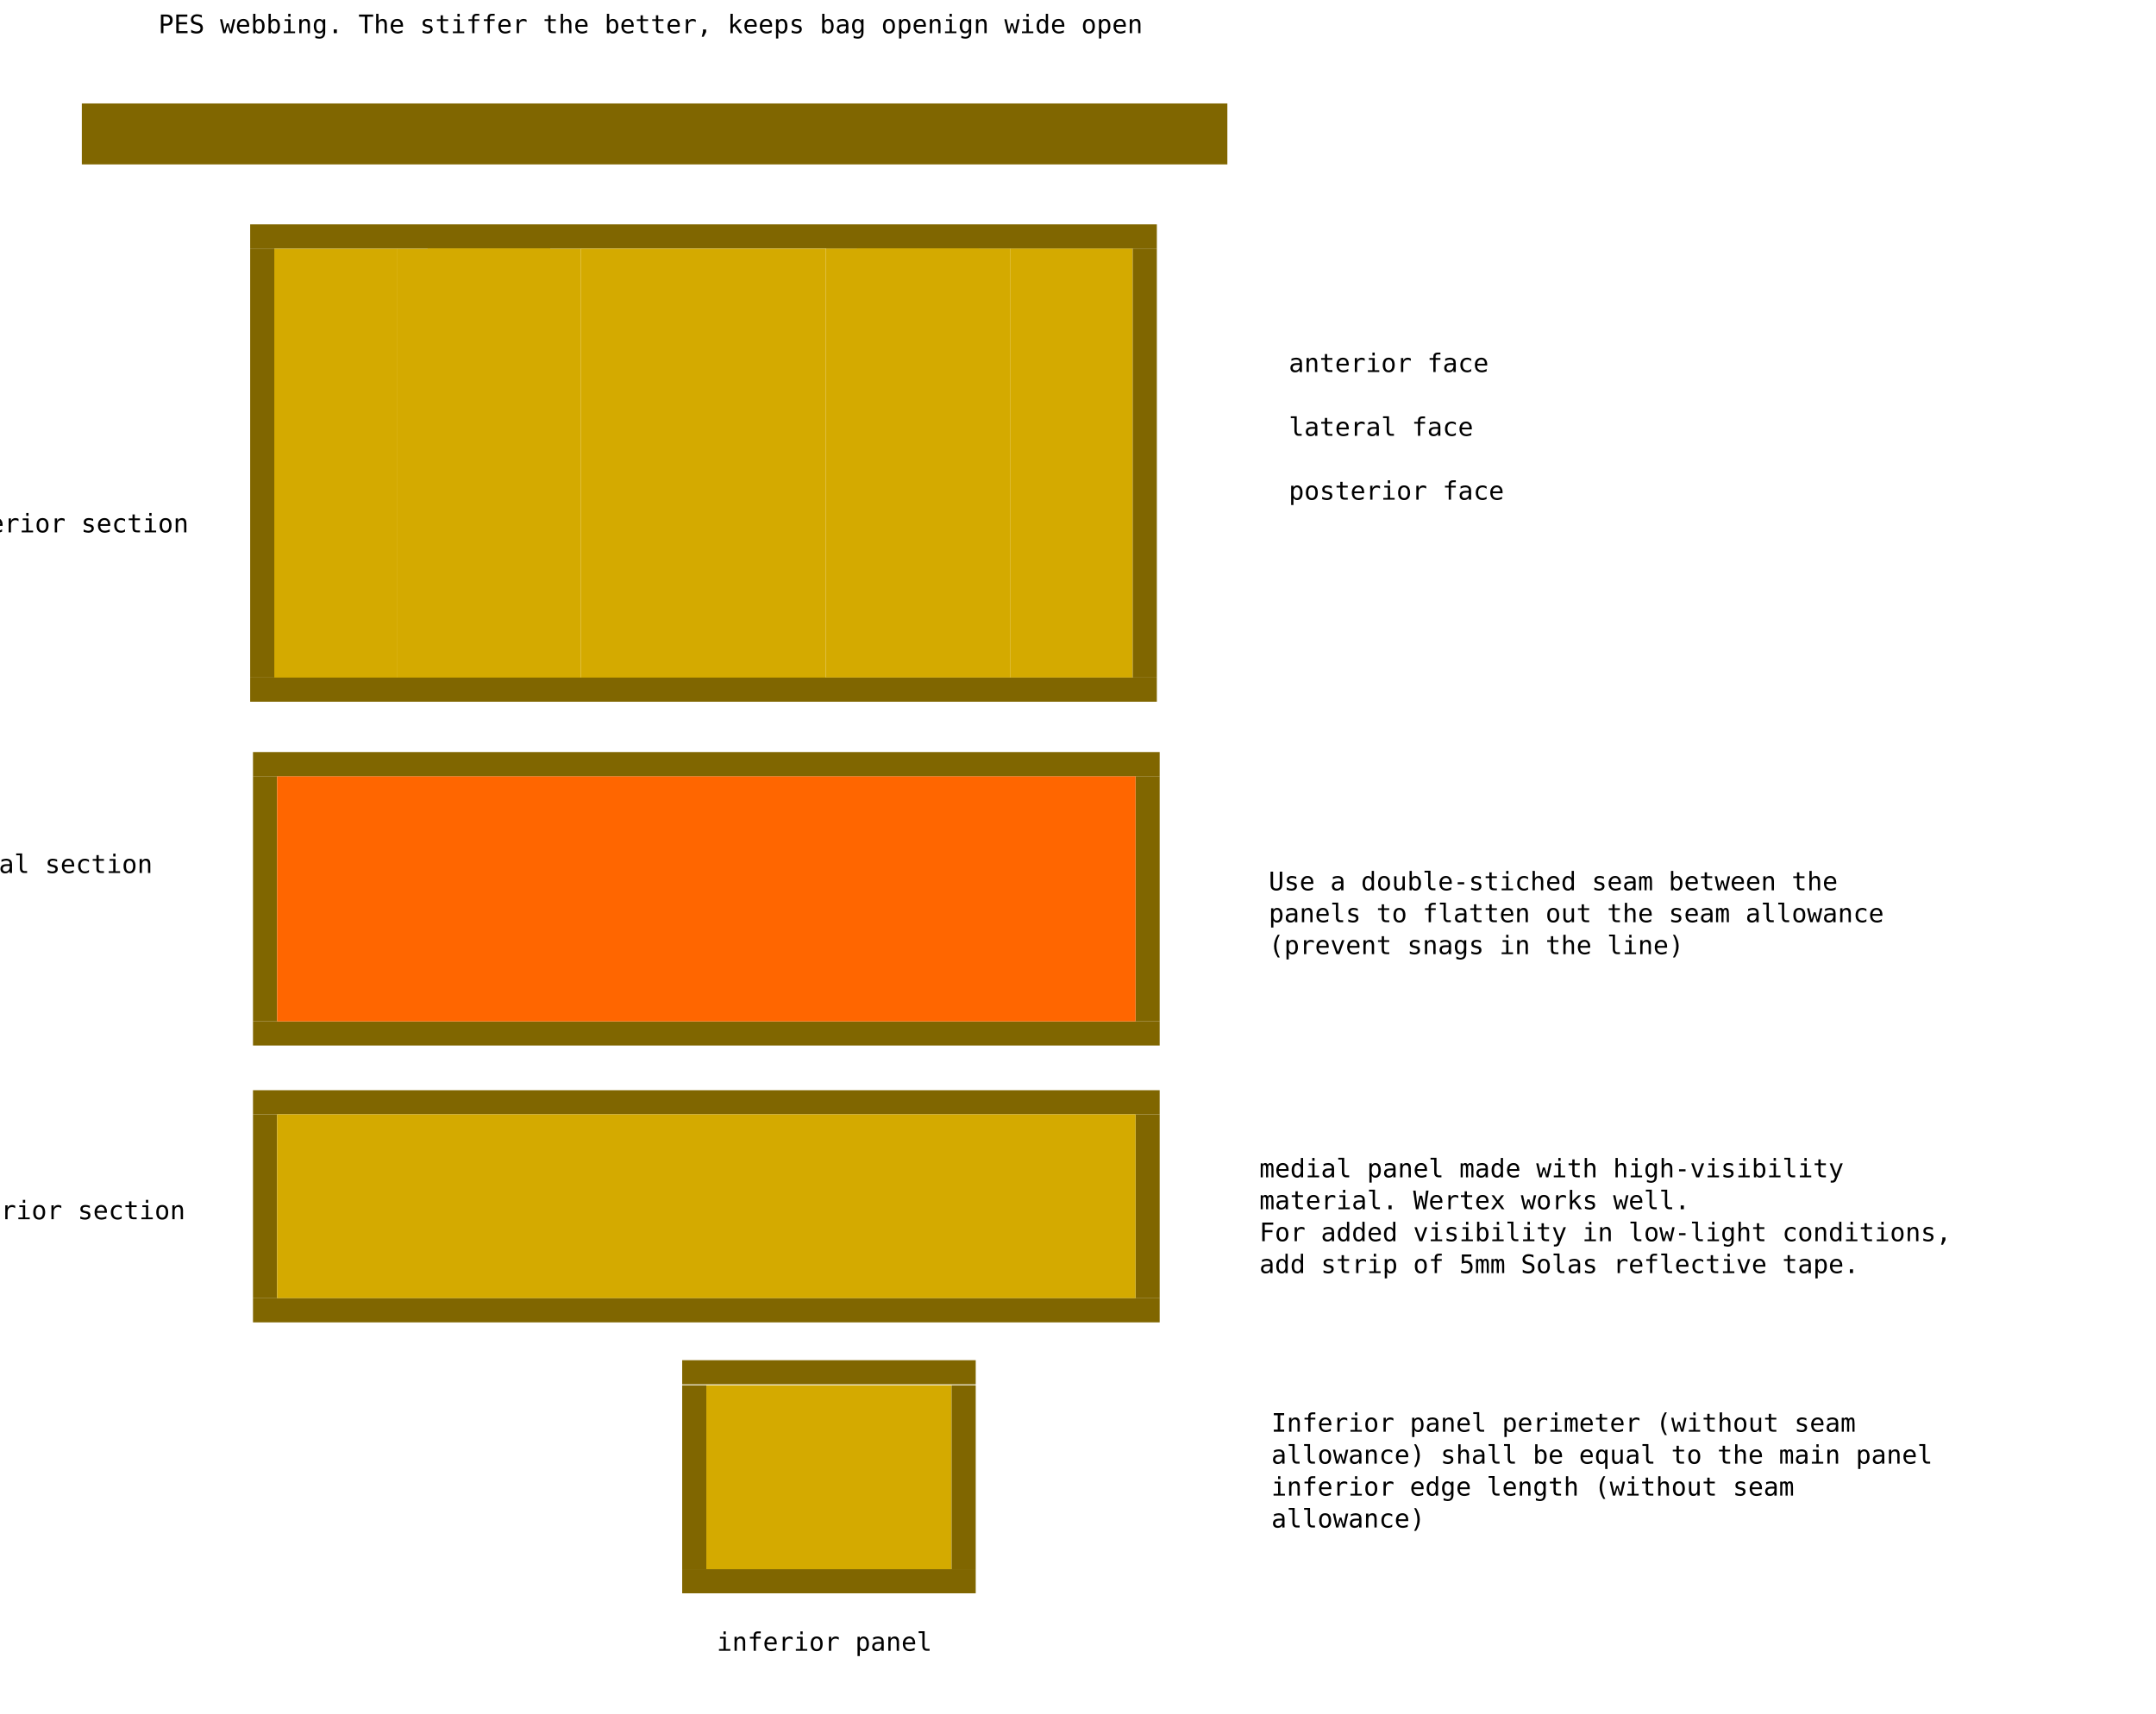
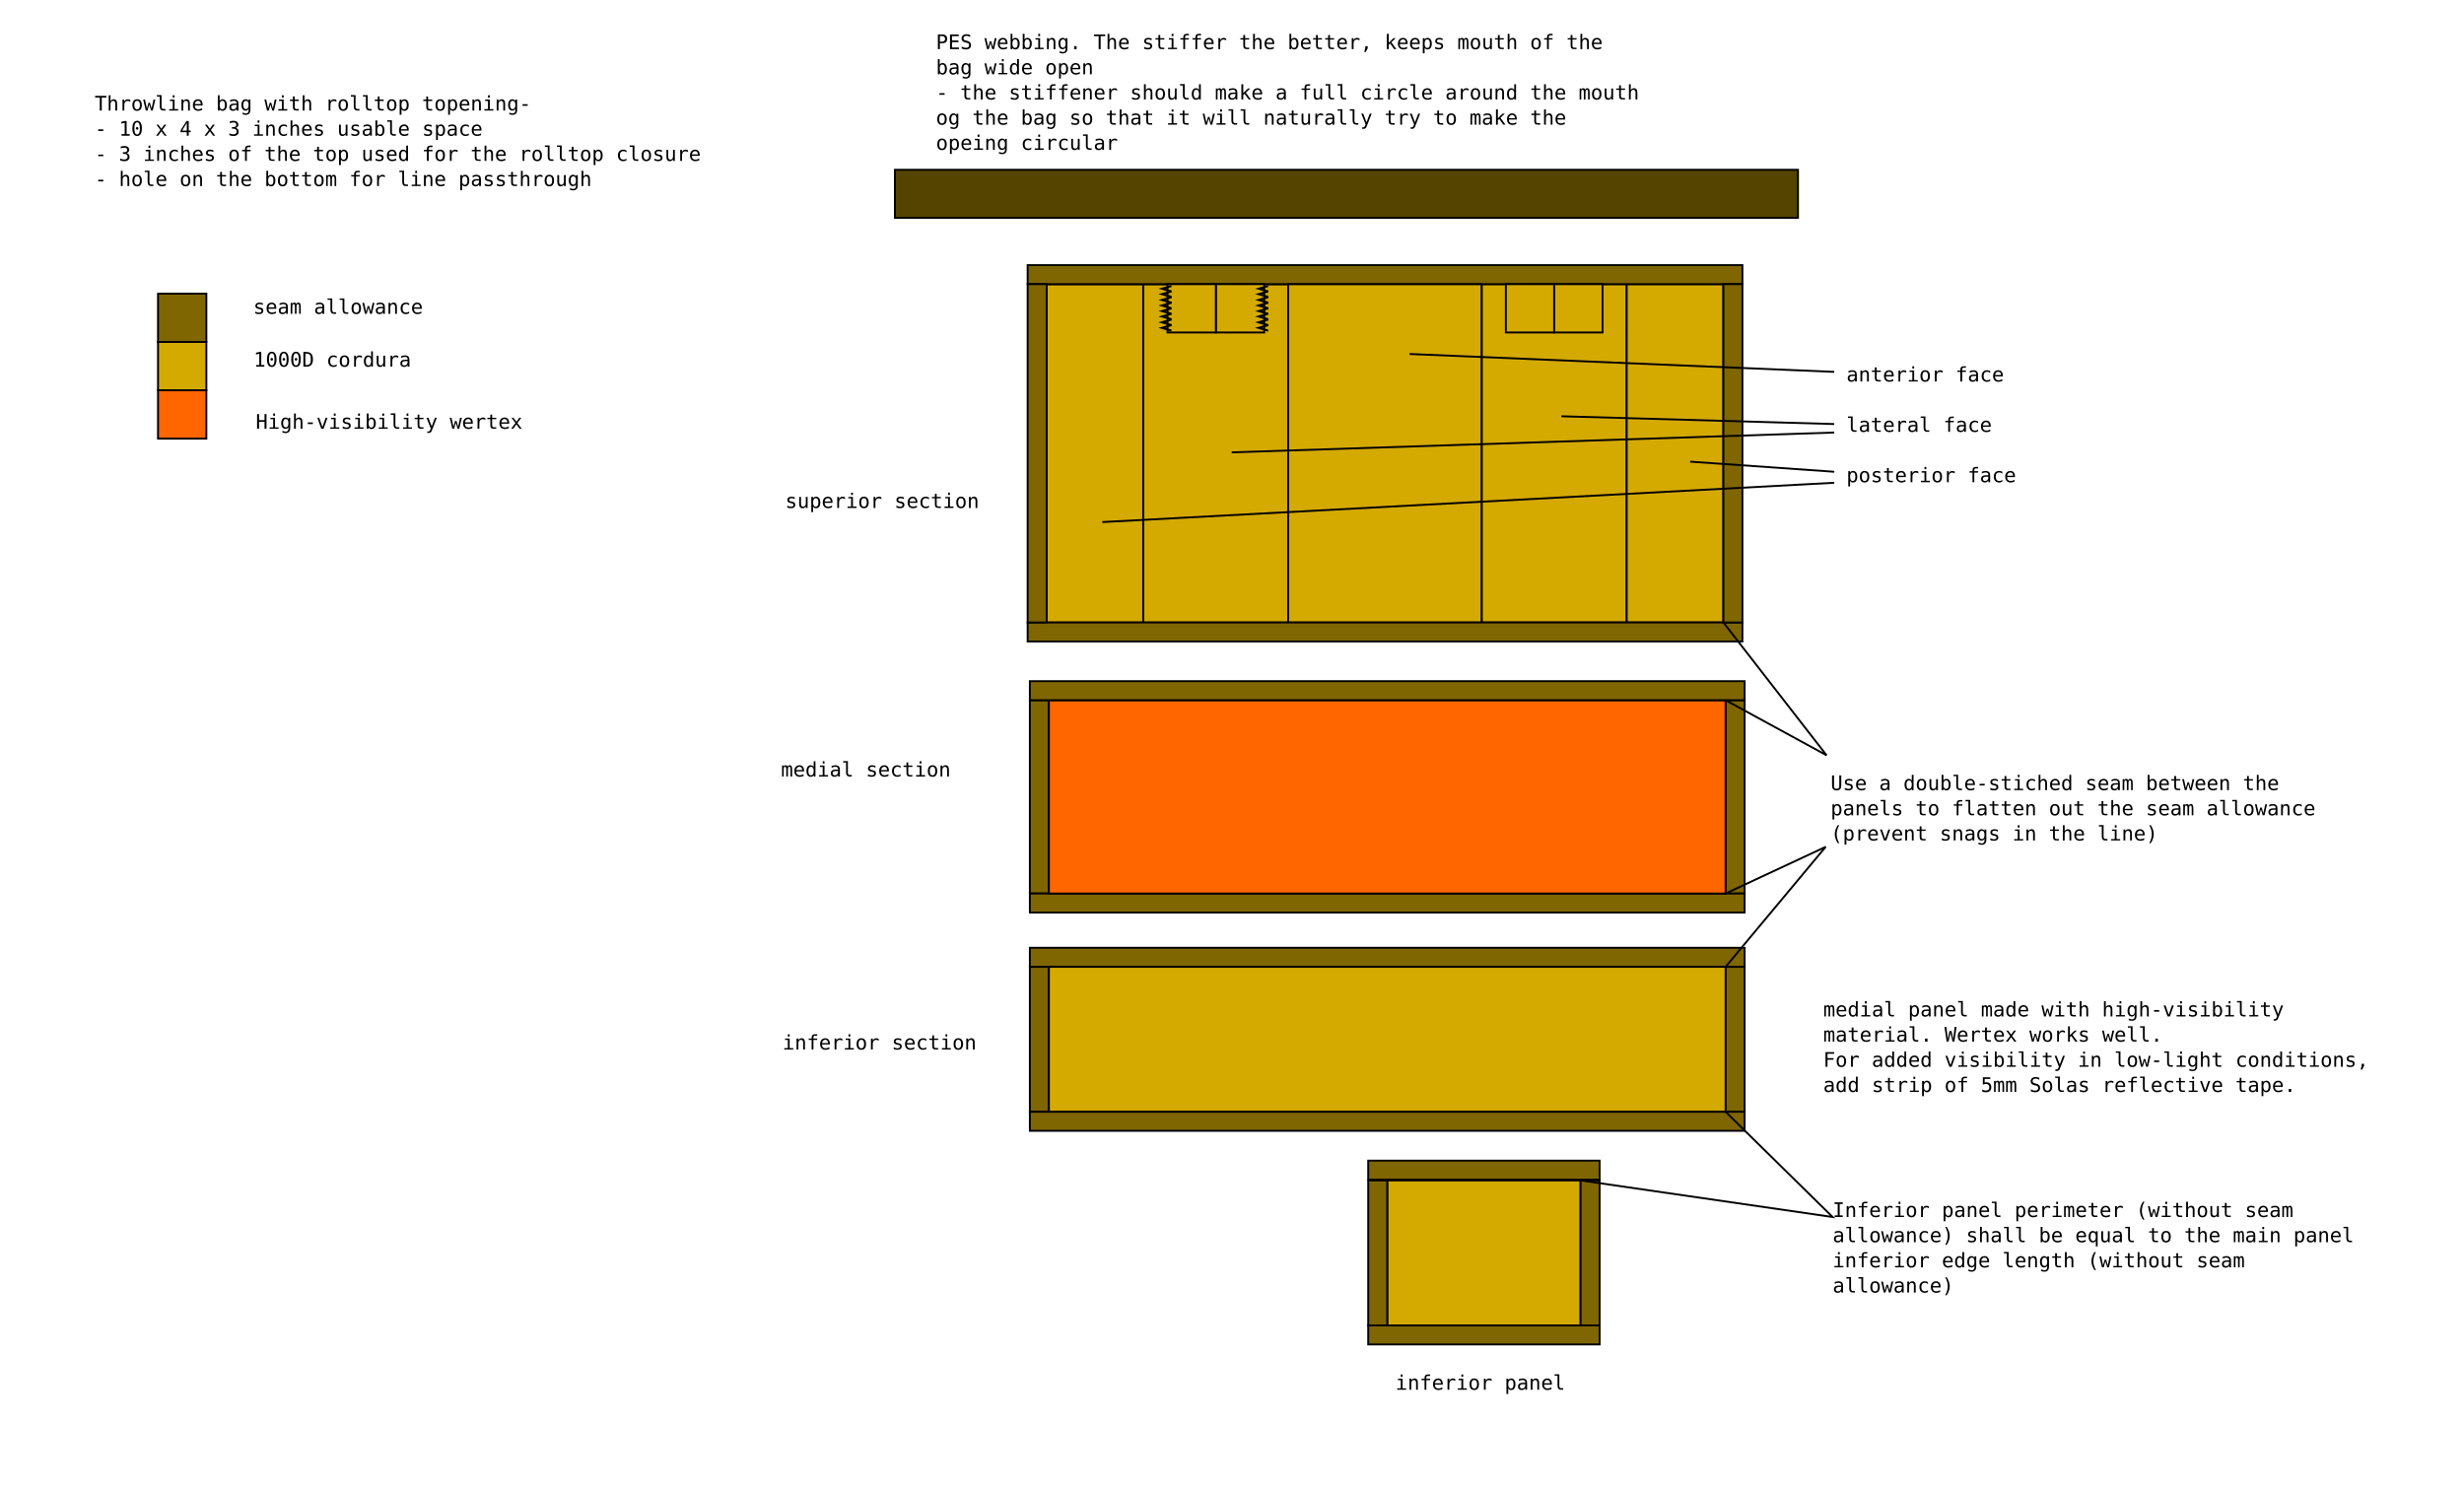
- <svg xmlns="http://www.w3.org/2000/svg" width="893.134mm" height="710.21mm" viewBox="0 0 893.134 710.21" version="1.1" id="svg39401">
+ <svg xmlns="http://www.w3.org/2000/svg" width="1294.799mm" height="782.597mm" viewBox="0 0 1294.799 782.597" version="1.1" id="svg39401">
  <defs id="defs39398">
+     <rect x="2895.404" y="72.222" width="1109.778" height="133.906" id="rect9551" />
    <rect x="31.586" y="1074.987" width="37.652" height="110.576" id="rect14926" />
  </defs>
-   <g id="layer1" transform="translate(1133.695,309.024)">
-     <rect style="opacity:1;vector-effect:non-scaling-stroke;fill:#806600;stroke:#000000;stroke-width:0;stroke-miterlimit:4;stroke-dasharray:none;-inkscape-stroke:hairline" id="rect14916" width="10" height="76.2" x="-663.296" y="152.721" />
-     <rect style="opacity:1;vector-effect:non-scaling-stroke;fill:#806600;stroke:#000000;stroke-width:0;stroke-miterlimit:4;stroke-dasharray:none;-inkscape-stroke:hairline" id="rect14918" width="10" height="76.2" x="-1028.896" y="152.721" />
-     <rect style="opacity:1;vector-effect:non-scaling-stroke;fill:#806600;stroke:#000000;stroke-width:0;stroke-miterlimit:4;stroke-dasharray:none;-inkscape-stroke:hairline" id="rect14922" width="121.6" height="10" x="-851.096" y="341.186" />
-     <path id="path15244" style="opacity:1;vector-effect:non-scaling-stroke;fill:#d4aa00;stroke:#000000;stroke-width:0;stroke-miterlimit:4;stroke-dasharray:none;-inkscape-stroke:hairline" d="m -841.096,264.986 v 76.2 h 10.561 80.478 10.561 v -76.2 h -10.561 -80.478 z" />
-     <rect style="opacity:1;vector-effect:non-scaling-stroke;fill:#806600;stroke:#000000;stroke-width:0;stroke-miterlimit:4;stroke-dasharray:none;-inkscape-stroke:hairline" id="rect15250" width="10" height="76.2" x="-851.096" y="264.986" />
-     <rect style="opacity:1;vector-effect:non-scaling-stroke;fill:#806600;stroke:#000000;stroke-width:0;stroke-miterlimit:4;stroke-dasharray:none;-inkscape-stroke:hairline" id="rect15372" width="10" height="76.2" x="729.496" y="264.986" transform="scale(-1,1)" />
-     <rect style="opacity:1;vector-effect:non-scaling-stroke;fill:#806600;stroke:#000000;stroke-width:0;stroke-miterlimit:4;stroke-dasharray:none;-inkscape-stroke:hairline" id="rect40291" width="121.6" height="10" x="-851.096" y="254.59" />
-     <rect style="opacity:1;vector-effect:non-scaling-stroke;fill:#806600;stroke:#000000;stroke-width:0;stroke-miterlimit:4;stroke-dasharray:none;-inkscape-stroke:hairline" id="rect14920" width="375.6" height="10" x="-1028.896" y="142.721" />
-     <rect style="opacity:1;vector-effect:non-scaling-stroke;fill:#d4aa00;stroke:#000000;stroke-width:0;stroke-miterlimit:4;stroke-dasharray:none;-inkscape-stroke:hairline" id="rect40293" width="355.6" height="76.2" x="-1018.896" y="152.721" />
-     <rect style="opacity:1;vector-effect:non-scaling-stroke;fill:#806600;stroke:#000000;stroke-width:0;stroke-miterlimit:4;stroke-dasharray:none;-inkscape-stroke:hairline" id="rect40561" width="375.6" height="10" x="-1028.896" y="228.921" />
-     <rect style="opacity:1;vector-effect:non-scaling-stroke;fill:#806600;stroke:#000000;stroke-width:0;stroke-miterlimit:4;stroke-dasharray:none;-inkscape-stroke:hairline" id="rect40585" width="10" height="101.6" x="-663.296" y="12.601" />
-     <rect style="opacity:1;vector-effect:non-scaling-stroke;fill:#806600;stroke:#000000;stroke-width:0;stroke-miterlimit:4;stroke-dasharray:none;-inkscape-stroke:hairline" id="rect40587" width="10" height="101.6" x="-1028.896" y="12.601" />
-     <rect style="opacity:1;vector-effect:non-scaling-stroke;fill:#806600;stroke:#000000;stroke-width:0;stroke-miterlimit:4;stroke-dasharray:none;-inkscape-stroke:hairline" id="rect40589" width="375.6" height="10" x="-1028.896" y="114.201" />
-     <rect style="opacity:1;vector-effect:non-scaling-stroke;fill:#ff6600;stroke:#000000;stroke-width:0;stroke-miterlimit:4;stroke-dasharray:none;-inkscape-stroke:hairline" id="rect40597" width="355.6" height="101.6" x="-1018.896" y="12.601" />
-     <rect style="opacity:1;vector-effect:non-scaling-stroke;fill:#806600;stroke:#000000;stroke-width:0;stroke-miterlimit:4;stroke-dasharray:none;-inkscape-stroke:hairline" id="rect40599" width="375.6" height="10" x="-1028.896" y="2.601" />
-     <rect style="opacity:1;vector-effect:non-scaling-stroke;fill:#d4aa00;stroke:#000000;stroke-width:0;stroke-miterlimit:4;stroke-dasharray:none;-inkscape-stroke:hairline" id="rect88628" width="76.2" height="177.8" x="-969.336" y="-206.004" />
-     <rect style="opacity:1;vector-effect:non-scaling-stroke;fill:#d4aa00;stroke:#000000;stroke-width:0;stroke-miterlimit:4;stroke-dasharray:none;-inkscape-stroke:hairline" id="rect45517" width="50.8" height="177.8" x="-1020.136" y="-206.004" />
-     <rect style="opacity:1;vector-effect:non-scaling-stroke;fill:#d4aa00;stroke:#000000;stroke-width:0;stroke-miterlimit:4;stroke-dasharray:none;-inkscape-stroke:hairline" id="rect88632" width="76.2" height="177.8" x="-791.462" y="-206.059" />
-     <rect style="opacity:1;vector-effect:non-scaling-stroke;fill:#d4aa00;stroke:#000000;stroke-width:0;stroke-miterlimit:4;stroke-dasharray:none;-inkscape-stroke:hairline" id="rect88634" width="50.8" height="177.8" x="-715.262" y="-206.059" />
-     <rect style="opacity:1;vector-effect:non-scaling-stroke;fill:#806600;stroke:#000000;stroke-width:0;stroke-miterlimit:4;stroke-dasharray:none;-inkscape-stroke:hairline" id="rect45519" width="375.6" height="10" x="-1030.062" y="-216.059" />
-     <rect style="opacity:1;vector-effect:non-scaling-stroke;fill:#d4aa00;stroke:#000000;stroke-width:0;stroke-miterlimit:4;stroke-dasharray:none;-inkscape-stroke:hairline" id="rect88630" width="101.6" height="177.8" x="-893.136" y="-206.004" />
-     <rect style="opacity:1;vector-effect:non-scaling-stroke;fill:#806600;stroke:#000000;stroke-width:0;stroke-miterlimit:4;stroke-dasharray:none;-inkscape-stroke:hairline" id="rect45521" width="375.6" height="10" x="-1030.062" y="-28.259" />
-     <rect style="opacity:1;vector-effect:non-scaling-stroke;fill:#806600;stroke:#000000;stroke-width:0;stroke-miterlimit:4;stroke-dasharray:none;-inkscape-stroke:hairline" id="rect46525" width="10" height="177.8" x="-664.462" y="-206.059" />
-     <rect style="opacity:1;vector-effect:non-scaling-stroke;fill:#806600;stroke:#000000;stroke-width:0;stroke-miterlimit:4;stroke-dasharray:none;-inkscape-stroke:hairline" id="rect46527" width="10" height="177.8" x="-1030.062" y="-206.059" />
+   <g id="layer1" transform="translate(1570.073,355.3999)">
+     <rect style="opacity:1;fill:#806600;stroke:#000000;stroke-width:1;stroke-miterlimit:4;stroke-dasharray:none" id="rect14916" width="10" height="76.2" x="-663.296" y="152.721" />
+     <rect style="opacity:1;fill:#806600;stroke:#000000;stroke-width:1;stroke-miterlimit:4;stroke-dasharray:none" id="rect14918" width="10" height="76.2" x="-1028.896" y="152.721" />
+     <rect style="opacity:1;fill:#806600;stroke:#000000;stroke-width:1;stroke-miterlimit:4;stroke-dasharray:none" id="rect14922" width="121.6" height="10" x="-851.096" y="341.186" />
+     <path id="path15244" style="opacity:1;fill:#d4aa00;stroke:#000000;stroke-width:1;stroke-miterlimit:4;stroke-dasharray:none" d="m -841.096,264.986 v 76.2 h 10.561 80.478 10.561 v -76.2 h -10.561 -80.478 z" />
+     <rect style="opacity:1;fill:#806600;stroke:#000000;stroke-width:1;stroke-miterlimit:4;stroke-dasharray:none" id="rect15250" width="10" height="76.2" x="-851.096" y="264.986" />
+     <rect style="opacity:1;fill:#806600;stroke:#000000;stroke-width:1;stroke-miterlimit:4;stroke-dasharray:none" id="rect15372" width="10" height="76.2" x="729.496" y="264.986" transform="scale(-1,1)" />
+     <rect style="opacity:1;fill:#806600;stroke:#000000;stroke-width:1;stroke-miterlimit:4;stroke-dasharray:none" id="rect40291" width="121.6" height="10" x="-851.096" y="254.59" />
+     <rect style="opacity:1;fill:#806600;stroke:#000000;stroke-width:1;stroke-miterlimit:4;stroke-dasharray:none" id="rect14920" width="375.6" height="10" x="-1028.896" y="142.721" />
+     <rect style="opacity:1;fill:#d4aa00;stroke:#000000;stroke-width:1;stroke-miterlimit:4;stroke-dasharray:none" id="rect40293" width="355.6" height="76.2" x="-1018.896" y="152.721" />
+     <rect style="opacity:1;fill:#806600;stroke:#000000;stroke-width:1;stroke-miterlimit:4;stroke-dasharray:none" id="rect40561" width="375.6" height="10" x="-1028.896" y="228.921" />
+     <rect style="opacity:1;fill:#806600;stroke:#000000;stroke-width:1;stroke-miterlimit:4;stroke-dasharray:none" id="rect40585" width="10" height="101.6" x="-663.296" y="12.601" />
+     <rect style="opacity:1;fill:#806600;stroke:#000000;stroke-width:1;stroke-miterlimit:4;stroke-dasharray:none" id="rect40587" width="10" height="101.6" x="-1028.896" y="12.601" />
+     <rect style="opacity:1;fill:#806600;stroke:#000000;stroke-width:1;stroke-miterlimit:4;stroke-dasharray:none" id="rect40589" width="375.6" height="10" x="-1028.896" y="114.201" />
+     <rect style="opacity:1;fill:#ff6600;stroke:#000000;stroke-width:1;stroke-miterlimit:4;stroke-dasharray:none" id="rect40597" width="355.6" height="101.6" x="-1018.896" y="12.601" />
+     <rect style="opacity:1;fill:#806600;stroke:#000000;stroke-width:1;stroke-miterlimit:4;stroke-dasharray:none" id="rect40599" width="375.6" height="10" x="-1028.896" y="2.601" />
+     <rect style="opacity:1;fill:#d4aa00;stroke:#000000;stroke-width:1;stroke-miterlimit:4;stroke-dasharray:none" id="rect88628" width="76.2" height="177.8" x="-969.336" y="-206.004" />
+     <rect style="opacity:1;fill:#d4aa00;stroke:#000000;stroke-width:1;stroke-miterlimit:4;stroke-dasharray:none" id="rect45517" width="50.8" height="177.8" x="-1020.136" y="-206.004" />
+     <rect style="opacity:1;fill:#d4aa00;stroke:#000000;stroke-width:1;stroke-miterlimit:4;stroke-dasharray:none" id="rect88632" width="76.2" height="177.8" x="-791.462" y="-206.059" />
+     <rect style="opacity:1;fill:#d4aa00;stroke:#000000;stroke-width:1;stroke-miterlimit:4;stroke-dasharray:none" id="rect88634" width="50.8" height="177.8" x="-715.262" y="-206.059" />
+     <rect style="opacity:1;fill:#806600;stroke:#000000;stroke-width:1;stroke-miterlimit:4;stroke-dasharray:none" id="rect45519" width="375.6" height="10" x="-1030.062" y="-216.059" />
+     <rect style="opacity:1;fill:#d4aa00;stroke:#000000;stroke-width:1;stroke-miterlimit:4;stroke-dasharray:none" id="rect88630" width="101.6" height="177.8" x="-893.136" y="-206.004" />
+     <rect style="opacity:1;fill:#806600;stroke:#000000;stroke-width:1;stroke-miterlimit:4;stroke-dasharray:none" id="rect45521" width="375.6" height="10" x="-1030.062" y="-28.259" />
+     <rect style="opacity:1;fill:#806600;stroke:#000000;stroke-width:1;stroke-miterlimit:4;stroke-dasharray:none" id="rect46525" width="10" height="177.8" x="-664.462" y="-206.059" />
+     <rect style="opacity:1;fill:#806600;stroke:#000000;stroke-width:1;stroke-miterlimit:4;stroke-dasharray:none" id="rect46527" width="10" height="177.8" x="-1030.062" y="-206.059" />
    <text xml:space="preserve" style="font-size:10.583px;line-height:1.25;font-family:monospace;-inkscape-font-specification:monospace;letter-spacing:0px;opacity:1;stroke-width:0.265" x="-1520.316" y="-297.302" id="text2282">
      <tspan style="stroke-width:0.265" x="-1520.316" y="-297.302" id="tspan2392">Throwline bag with rolltop topening-</tspan>
      <tspan style="stroke-width:0.265" x="-1520.316" y="-284.073" id="tspan5159">- 10 x 4 x 3 inches usable space</tspan>
      <tspan style="stroke-width:0.265" x="-1520.316" y="-270.844" id="tspan2398">- 3 inches of the top used for the rolltop closure</tspan>
      <tspan style="stroke-width:0.265" x="-1520.316" y="-257.615" id="tspan5163">- hole on the bottom for line passthrough</tspan>
    </text>
    <text xml:space="preserve" style="font-size:10.583px;line-height:1.25;font-family:monospace;-inkscape-font-specification:monospace;letter-spacing:0px;white-space:pre;inline-size:302.912;opacity:1;stroke-width:0.265" x="-612.598" y="30.259" id="text8924" transform="translate(0.5984105,148.5504)">
-       <tspan x="-612.598" y="30.259" id="tspan107004">medial panel made with high-visibility </tspan>
-       <tspan x="-612.598" y="43.488" id="tspan107006">material. Wertex works well.
+       <tspan x="-612.598" y="30.259" id="tspan15223">medial panel made with high-visibility </tspan>
+       <tspan x="-612.598" y="43.488" id="tspan15225">material. Wertex works well.
</tspan>
-       <tspan x="-612.598" y="56.717" id="tspan107008">For added visibility in low-light conditions, </tspan>
-       <tspan x="-612.598" y="69.946" id="tspan107010">add strip of 5mm Solas reflective tape.</tspan>
+       <tspan x="-612.598" y="56.717" id="tspan15227">For added visibility in low-light conditions, </tspan>
+       <tspan x="-612.598" y="69.946" id="tspan15229">add strip of 5mm Solas reflective tape.</tspan>
    </text>
    <text xml:space="preserve" style="font-size:10.583px;line-height:1.25;font-family:monospace;-inkscape-font-specification:monospace;letter-spacing:0px;white-space:pre;inline-size:279.199;opacity:1;stroke-width:0.265" x="-608.122" y="-19.023" id="text13802" transform="translate(0,78.89264)">
-       <tspan x="-608.122" y="-19.023" id="tspan107012">Use a double-stiched seam between the </tspan>
-       <tspan x="-608.122" y="-5.794" id="tspan107014">panels to flatten out the seam allowance </tspan>
-       <tspan x="-608.122" y="7.435" id="tspan107016">(prevent snags in the line)
+       <tspan x="-608.122" y="-19.023" id="tspan15231">Use a double-stiched seam between the </tspan>
+       <tspan x="-608.122" y="-5.794" id="tspan15233">panels to flatten out the seam allowance </tspan>
+       <tspan x="-608.122" y="7.435" id="tspan15235">(prevent snags in the line)
</tspan>
    </text>
-     <path style="opacity:1;vector-effect:non-scaling-stroke;fill:none;stroke:#000000;stroke-width:0.001;stroke-linecap:butt;stroke-linejoin:miter;stroke-miterlimit:4;stroke-dasharray:none;stroke-opacity:1;-inkscape-stroke:hairline" d="m -664.462,-28.259 54.233,69.814 -53.067,-28.954" id="path5278" />
-     <path style="opacity:1;vector-effect:non-scaling-stroke;fill:none;stroke:#000000;stroke-width:0.001;stroke-linecap:butt;stroke-linejoin:miter;stroke-miterlimit:4;stroke-dasharray:none;stroke-opacity:1;-inkscape-stroke:hairline" d="m -663.296,114.201 52.607,-24.546 -52.607,63.067" id="path5280" />
-     <rect style="opacity:1;vector-effect:non-scaling-stroke;fill:#806600;stroke:#000000;stroke-width:0;stroke-miterlimit:4;stroke-dasharray:none;-inkscape-stroke:hairline" id="rect6088" width="474.544" height="25.259" x="-1099.799" y="-266.163" />
-     <rect style="opacity:1;vector-effect:non-scaling-stroke;fill:#d4aa00;stroke:#000000;stroke-width:0;stroke-miterlimit:4;stroke-dasharray:none;-inkscape-stroke:hairline" id="rect6324" width="25.4" height="25.4" x="-778.762" y="-206.059" />
-     <rect style="opacity:1;vector-effect:non-scaling-stroke;fill:#d4aa00;stroke:#000000;stroke-width:0;stroke-miterlimit:4;stroke-dasharray:none;-inkscape-stroke:hairline" id="rect6326" width="25.4" height="25.4" x="-753.362" y="-206.059" />
-     <rect style="opacity:1;vector-effect:non-scaling-stroke;fill:#d4aa00;stroke:#000000;stroke-width:0;stroke-miterlimit:4;stroke-dasharray:none;-inkscape-stroke:hairline" id="rect6488" width="25.4" height="25.4" x="-931.162" y="-206.059" />
-     <rect style="opacity:1;vector-effect:non-scaling-stroke;fill:#d4aa00;stroke:#000000;stroke-width:0;stroke-miterlimit:4;stroke-dasharray:none;-inkscape-stroke:hairline" id="rect6490" width="25.4" height="25.4" x="-956.562" y="-206.059" />
-     <text xml:space="preserve" style="font-size:10.583px;line-height:1.25;font-family:monospace;-inkscape-font-specification:monospace;letter-spacing:0px;stroke-width:0.265" x="-1068.06" y="-295.274" id="text7272">
-       <tspan id="tspan7270" style="stroke-width:0.265" x="-1068.06" y="-295.274">PES webbing. The stiffer the better, keeps bag openign wide open</tspan>
+     <path style="opacity:1;fill:none;stroke:#000000;stroke-width:1;stroke-linecap:butt;stroke-linejoin:miter;stroke-miterlimit:4;stroke-dasharray:none;stroke-opacity:1" d="m -664.462,-28.259 54.233,69.814 -53.067,-28.954" id="path5278" />
+     <path style="opacity:1;fill:none;stroke:#000000;stroke-width:1;stroke-linecap:butt;stroke-linejoin:miter;stroke-miterlimit:4;stroke-dasharray:none;stroke-opacity:1" d="m -663.296,114.201 52.607,-24.546 -52.607,63.067" id="path5280" />
+     <rect style="opacity:1;fill:#554400;stroke:#000000;stroke-width:1;stroke-miterlimit:4;stroke-dasharray:none" id="rect6088" width="474.544" height="25.259" x="-1099.799" y="-266.163" />
+     <rect style="opacity:1;fill:#d4aa00;stroke:#000000;stroke-width:1;stroke-miterlimit:4;stroke-dasharray:none" id="rect6324" width="25.4" height="25.4" x="-778.762" y="-206.059" />
+     <rect style="opacity:1;fill:#d4aa00;stroke:#000000;stroke-width:1;stroke-miterlimit:4;stroke-dasharray:none" id="rect6326" width="25.4" height="25.4" x="-753.362" y="-206.059" />
+     <rect style="opacity:1;fill:#d4aa00;stroke:#000000;stroke-width:1;stroke-miterlimit:4;stroke-dasharray:none" id="rect6488" width="25.4" height="25.4" x="-931.162" y="-206.059" />
+     <rect style="opacity:1;fill:#d4aa00;stroke:#000000;stroke-width:1;stroke-miterlimit:4;stroke-dasharray:none" id="rect6490" width="25.4" height="25.4" x="-956.562" y="-206.059" />
+     <text xml:space="preserve" style="font-size:10.583px;line-height:1.25;font-family:monospace;-inkscape-font-specification:monospace;letter-spacing:0px;white-space:pre;inline-size:370.651;stroke-width:0.265" x="-1085.913" y="-287.744" id="text7272" transform="translate(7.67357,-41.82885)">
+       <tspan x="-1085.913" y="-287.744" id="tspan15237">PES webbing. The stiffer the better, keeps mouth of the </tspan>
+       <tspan x="-1085.913" y="-274.514" id="tspan15239">bag wide open
+ </tspan>
+       <tspan x="-1085.913" y="-261.285" id="tspan15241">- the stiffener should make a full circle around the mouth </tspan>
+       <tspan x="-1085.913" y="-248.056" id="tspan15243">og the bag so that it will naturally try to make the </tspan>
+       <tspan x="-1085.913" y="-234.827" id="tspan15245">opeing circular</tspan>
    </text>
-     <text xml:space="preserve" transform="matrix(0.2645833,0,0,0.2645833,-1133.695,-309.024)" id="text14924" style="line-height:1.25;font-family:monospace;font-size:40px;letter-spacing:0px;-inkscape-font-specification:monospace;white-space:pre;shape-inside:url(#rect14926)" />
+     <text xml:space="preserve" transform="matrix(0.2645833,0,0,0.2645833,-1133.695,-309.024)" id="text14924" style="font-size:40px;line-height:1.25;font-family:monospace;-inkscape-font-specification:monospace;letter-spacing:0px;white-space:pre;shape-inside:url(#rect14926)" />
    <text xml:space="preserve" style="font-size:10.583px;line-height:1.25;font-family:monospace;-inkscape-font-specification:monospace;letter-spacing:0px;stroke-width:0.265" x="-1157.478" y="-88.444" id="text16540">
      <tspan id="tspan16538" style="stroke-width:0.265" x="-1157.478" y="-88.444">superior section</tspan>
    </text>
    <text xml:space="preserve" style="font-size:10.583px;line-height:1.25;font-family:monospace;-inkscape-font-specification:monospace;letter-spacing:0px;stroke-width:0.265" x="-1159.672" y="52.71" id="text19382">
      <tspan id="tspan19380" style="stroke-width:0.265" x="-1159.672" y="52.71">medial section</tspan>
    </text>
    <text xml:space="preserve" style="font-size:10.583px;line-height:1.25;font-family:monospace;-inkscape-font-specification:monospace;letter-spacing:0px;stroke-width:0.265" x="-1158.867" y="196.191" id="text24006">
      <tspan id="tspan24004" style="stroke-width:0.265" x="-1158.867" y="196.191">inferior section</tspan>
    </text>
    <text xml:space="preserve" style="font-size:10.583px;line-height:1.25;font-family:monospace;-inkscape-font-specification:monospace;letter-spacing:0px;stroke-width:0.265" x="-836.784" y="374.996" id="text50796">
      <tspan id="tspan50794" style="stroke-width:0.265" x="-836.784" y="374.996">inferior panel</tspan>
    </text>
-     <rect style="opacity:1;vector-effect:non-scaling-stroke;fill:#806600;stroke:#000000;stroke-width:0;stroke-miterlimit:4;stroke-dasharray:none;-inkscape-stroke:hairline" id="rect51540" width="25.4" height="25.4" x="-1487.039" y="-201.07" />
-     <rect style="opacity:1;vector-effect:non-scaling-stroke;fill:#d4aa00;stroke:#000000;stroke-width:0;stroke-miterlimit:4;stroke-dasharray:none;-inkscape-stroke:hairline" id="rect51542" width="25.4" height="25.4" x="-1487.039" y="-175.67" />
-     <rect style="opacity:1;vector-effect:non-scaling-stroke;fill:#ff6600;stroke:#000000;stroke-width:0;stroke-miterlimit:4;stroke-dasharray:none;-inkscape-stroke:hairline" id="rect51544" width="25.4" height="25.4" x="-1487.039" y="-150.27" />
+     <rect style="opacity:1;fill:#806600;stroke:#000000;stroke-width:1;stroke-miterlimit:4;stroke-dasharray:none" id="rect51540" width="25.4" height="25.4" x="-1487.039" y="-201.07" />
+     <rect style="opacity:1;fill:#d4aa00;stroke:#000000;stroke-width:1;stroke-miterlimit:4;stroke-dasharray:none" id="rect51542" width="25.4" height="25.4" x="-1487.039" y="-175.67" />
+     <rect style="opacity:1;fill:#ff6600;stroke:#000000;stroke-width:1;stroke-miterlimit:4;stroke-dasharray:none" id="rect51544" width="25.4" height="25.4" x="-1487.039" y="-150.27" />
    <text xml:space="preserve" style="font-size:10.583px;line-height:1.25;font-family:monospace;-inkscape-font-specification:monospace;letter-spacing:0px;stroke-width:0.265" x="-1437.004" y="-190.457" id="text53040">
      <tspan id="tspan53038" style="stroke-width:0.265" x="-1437.004" y="-190.457">seam allowance</tspan>
    </text>
    <text xml:space="preserve" style="font-size:10.583px;line-height:1.25;font-family:monospace;-inkscape-font-specification:monospace;letter-spacing:0px;stroke-width:0.265" x="-1436.83" y="-162.7" id="text56080">
      <tspan id="tspan56078" style="stroke-width:0.265" x="-1436.83" y="-162.7">1000D cordura</tspan>
    </text>
    <text xml:space="preserve" style="font-size:10.583px;line-height:1.25;font-family:monospace;-inkscape-font-specification:monospace;letter-spacing:0px;stroke-width:0.265" x="-1435.678" y="-130.059" id="text60352">
      <tspan id="tspan60350" style="stroke-width:0.265" x="-1435.678" y="-130.059">High-visibility wertex</tspan>
    </text>
-     <g id="g61390" transform="matrix(0,-0.2303832,0.1957638,0,-927.0643,-403.1037)" style="vector-effect:non-scaling-stroke;stroke-width:0.012;stroke-miterlimit:4;stroke-dasharray:none;-inkscape-stroke:hairline">
-       <g id="g61118" transform="translate(-4.781593,40.50166)" style="vector-effect:non-scaling-stroke;stroke-width:0.012;stroke-miterlimit:4;stroke-dasharray:none;-inkscape-stroke:hairline">
-         <path style="vector-effect:non-scaling-stroke;fill:none;stroke:#000000;stroke-width:0.012;stroke-linecap:butt;stroke-linejoin:miter;stroke-miterlimit:4;stroke-dasharray:none;stroke-opacity:1;-inkscape-stroke:hairline" d="m -956.605,-180.551 6.364,-25.569 6.364,25.569" id="path61020" />
-         <path style="vector-effect:non-scaling-stroke;fill:none;stroke:#000000;stroke-width:0.012;stroke-linecap:butt;stroke-linejoin:miter;stroke-miterlimit:4;stroke-dasharray:none;stroke-opacity:1;-inkscape-stroke:hairline" d="m -943.954,-180.429 6.364,-25.569 6.364,25.569" id="path61022" />
-         <path style="vector-effect:non-scaling-stroke;fill:none;stroke:#000000;stroke-width:0.012;stroke-linecap:butt;stroke-linejoin:miter;stroke-miterlimit:4;stroke-dasharray:none;stroke-opacity:1;-inkscape-stroke:hairline" d="m -930.557,-180.813 6.233,-25.043 6.233,25.043" id="path61104" />
-         <path style="vector-effect:non-scaling-stroke;fill:none;stroke:#000000;stroke-width:0.012;stroke-linecap:butt;stroke-linejoin:miter;stroke-miterlimit:4;stroke-dasharray:none;stroke-opacity:1;-inkscape-stroke:hairline" d="m -918.166,-180.694 6.233,-25.043 6.233,25.043" id="path61106" />
+     <g id="g61390" transform="matrix(0,-0.2303832,0.1957638,0,-927.0643,-403.1037)" style="stroke-width:4.709;stroke-miterlimit:4;stroke-dasharray:none">
+       <g id="g61118" transform="translate(-4.781593,40.50166)" style="stroke-width:4.709;stroke-miterlimit:4;stroke-dasharray:none">
+         <path style="fill:none;stroke:#000000;stroke-width:4.709;stroke-linecap:butt;stroke-linejoin:miter;stroke-miterlimit:4;stroke-dasharray:none;stroke-opacity:1" d="m -956.605,-180.551 6.364,-25.569 6.364,25.569" id="path61020" />
+         <path style="fill:none;stroke:#000000;stroke-width:4.709;stroke-linecap:butt;stroke-linejoin:miter;stroke-miterlimit:4;stroke-dasharray:none;stroke-opacity:1" d="m -943.954,-180.429 6.364,-25.569 6.364,25.569" id="path61022" />
+         <path style="fill:none;stroke:#000000;stroke-width:4.709;stroke-linecap:butt;stroke-linejoin:miter;stroke-miterlimit:4;stroke-dasharray:none;stroke-opacity:1" d="m -930.557,-180.813 6.233,-25.043 6.233,25.043" id="path61104" />
+         <path style="fill:none;stroke:#000000;stroke-width:4.709;stroke-linecap:butt;stroke-linejoin:miter;stroke-miterlimit:4;stroke-dasharray:none;stroke-opacity:1" d="m -918.166,-180.694 6.233,-25.043 6.233,25.043" id="path61106" />
      </g>
-       <g id="g61378" transform="translate(46.25187,40.56115)" style="vector-effect:non-scaling-stroke;stroke-width:0.012;stroke-miterlimit:4;stroke-dasharray:none;-inkscape-stroke:hairline">
-         <path style="vector-effect:non-scaling-stroke;fill:none;stroke:#000000;stroke-width:0.012;stroke-linecap:butt;stroke-linejoin:miter;stroke-miterlimit:4;stroke-dasharray:none;stroke-opacity:1;-inkscape-stroke:hairline" d="m -956.605,-180.551 6.364,-25.569 6.364,25.569" id="path61370" />
-         <path style="vector-effect:non-scaling-stroke;fill:none;stroke:#000000;stroke-width:0.012;stroke-linecap:butt;stroke-linejoin:miter;stroke-miterlimit:4;stroke-dasharray:none;stroke-opacity:1;-inkscape-stroke:hairline" d="m -943.954,-180.429 6.364,-25.569 6.364,25.569" id="path61372" />
-         <path style="vector-effect:non-scaling-stroke;fill:none;stroke:#000000;stroke-width:0.012;stroke-linecap:butt;stroke-linejoin:miter;stroke-miterlimit:4;stroke-dasharray:none;stroke-opacity:1;-inkscape-stroke:hairline" d="m -930.557,-180.813 6.233,-25.043 6.233,25.043" id="path61374" />
-         <path style="vector-effect:non-scaling-stroke;fill:none;stroke:#000000;stroke-width:0.012;stroke-linecap:butt;stroke-linejoin:miter;stroke-miterlimit:4;stroke-dasharray:none;stroke-opacity:1;-inkscape-stroke:hairline" d="m -918.166,-180.694 6.233,-25.043 6.233,25.043" id="path61376" />
+       <g id="g61378" transform="translate(46.25187,40.56115)" style="stroke-width:4.709;stroke-miterlimit:4;stroke-dasharray:none">
+         <path style="fill:none;stroke:#000000;stroke-width:4.709;stroke-linecap:butt;stroke-linejoin:miter;stroke-miterlimit:4;stroke-dasharray:none;stroke-opacity:1" d="m -956.605,-180.551 6.364,-25.569 6.364,25.569" id="path61370" />
+         <path style="fill:none;stroke:#000000;stroke-width:4.709;stroke-linecap:butt;stroke-linejoin:miter;stroke-miterlimit:4;stroke-dasharray:none;stroke-opacity:1" d="m -943.954,-180.429 6.364,-25.569 6.364,25.569" id="path61372" />
+         <path style="fill:none;stroke:#000000;stroke-width:4.709;stroke-linecap:butt;stroke-linejoin:miter;stroke-miterlimit:4;stroke-dasharray:none;stroke-opacity:1" d="m -930.557,-180.813 6.233,-25.043 6.233,25.043" id="path61374" />
+         <path style="fill:none;stroke:#000000;stroke-width:4.709;stroke-linecap:butt;stroke-linejoin:miter;stroke-miterlimit:4;stroke-dasharray:none;stroke-opacity:1" d="m -918.166,-180.694 6.233,-25.043 6.233,25.043" id="path61376" />
      </g>
    </g>
-     <g id="g61526" transform="matrix(0,-0.2303832,0.1957638,0,-876.2642,-403.1037)" style="vector-effect:non-scaling-stroke;stroke-width:0.012;stroke-miterlimit:4;stroke-dasharray:none;-inkscape-stroke:hairline">
-       <g id="g61514" transform="translate(-4.781593,40.50166)" style="vector-effect:non-scaling-stroke;stroke-width:0.012;stroke-miterlimit:4;stroke-dasharray:none;-inkscape-stroke:hairline">
-         <path style="vector-effect:non-scaling-stroke;fill:none;stroke:#000000;stroke-width:0.012;stroke-linecap:butt;stroke-linejoin:miter;stroke-miterlimit:4;stroke-dasharray:none;stroke-opacity:1;-inkscape-stroke:hairline" d="m -956.605,-180.551 6.364,-25.569 6.364,25.569" id="path61506" />
-         <path style="vector-effect:non-scaling-stroke;fill:none;stroke:#000000;stroke-width:0.012;stroke-linecap:butt;stroke-linejoin:miter;stroke-miterlimit:4;stroke-dasharray:none;stroke-opacity:1;-inkscape-stroke:hairline" d="m -943.954,-180.429 6.364,-25.569 6.364,25.569" id="path61508" />
-         <path style="vector-effect:non-scaling-stroke;fill:none;stroke:#000000;stroke-width:0.012;stroke-linecap:butt;stroke-linejoin:miter;stroke-miterlimit:4;stroke-dasharray:none;stroke-opacity:1;-inkscape-stroke:hairline" d="m -930.557,-180.813 6.233,-25.043 6.233,25.043" id="path61510" />
-         <path style="vector-effect:non-scaling-stroke;fill:none;stroke:#000000;stroke-width:0.012;stroke-linecap:butt;stroke-linejoin:miter;stroke-miterlimit:4;stroke-dasharray:none;stroke-opacity:1;-inkscape-stroke:hairline" d="m -918.166,-180.694 6.233,-25.043 6.233,25.043" id="path61512" />
+     <g id="g61526" transform="matrix(0,-0.2303832,0.1957638,0,-876.2642,-403.1037)" style="stroke-width:4.709;stroke-miterlimit:4;stroke-dasharray:none">
+       <g id="g61514" transform="translate(-4.781593,40.50166)" style="stroke-width:4.709;stroke-miterlimit:4;stroke-dasharray:none">
+         <path style="fill:none;stroke:#000000;stroke-width:4.709;stroke-linecap:butt;stroke-linejoin:miter;stroke-miterlimit:4;stroke-dasharray:none;stroke-opacity:1" d="m -956.605,-180.551 6.364,-25.569 6.364,25.569" id="path61506" />
+         <path style="fill:none;stroke:#000000;stroke-width:4.709;stroke-linecap:butt;stroke-linejoin:miter;stroke-miterlimit:4;stroke-dasharray:none;stroke-opacity:1" d="m -943.954,-180.429 6.364,-25.569 6.364,25.569" id="path61508" />
+         <path style="fill:none;stroke:#000000;stroke-width:4.709;stroke-linecap:butt;stroke-linejoin:miter;stroke-miterlimit:4;stroke-dasharray:none;stroke-opacity:1" d="m -930.557,-180.813 6.233,-25.043 6.233,25.043" id="path61510" />
+         <path style="fill:none;stroke:#000000;stroke-width:4.709;stroke-linecap:butt;stroke-linejoin:miter;stroke-miterlimit:4;stroke-dasharray:none;stroke-opacity:1" d="m -918.166,-180.694 6.233,-25.043 6.233,25.043" id="path61512" />
      </g>
-       <g id="g61524" transform="translate(46.25187,40.56115)" style="vector-effect:non-scaling-stroke;stroke-width:0.012;stroke-miterlimit:4;stroke-dasharray:none;-inkscape-stroke:hairline">
-         <path style="vector-effect:non-scaling-stroke;fill:none;stroke:#000000;stroke-width:0.012;stroke-linecap:butt;stroke-linejoin:miter;stroke-miterlimit:4;stroke-dasharray:none;stroke-opacity:1;-inkscape-stroke:hairline" d="m -956.605,-180.551 6.364,-25.569 6.364,25.569" id="path61516" />
-         <path style="vector-effect:non-scaling-stroke;fill:none;stroke:#000000;stroke-width:0.012;stroke-linecap:butt;stroke-linejoin:miter;stroke-miterlimit:4;stroke-dasharray:none;stroke-opacity:1;-inkscape-stroke:hairline" d="m -943.954,-180.429 6.364,-25.569 6.364,25.569" id="path61518" />
-         <path style="vector-effect:non-scaling-stroke;fill:none;stroke:#000000;stroke-width:0.012;stroke-linecap:butt;stroke-linejoin:miter;stroke-miterlimit:4;stroke-dasharray:none;stroke-opacity:1;-inkscape-stroke:hairline" d="m -930.557,-180.813 6.233,-25.043 6.233,25.043" id="path61520" />
-         <path style="vector-effect:non-scaling-stroke;fill:none;stroke:#000000;stroke-width:0.012;stroke-linecap:butt;stroke-linejoin:miter;stroke-miterlimit:4;stroke-dasharray:none;stroke-opacity:1;-inkscape-stroke:hairline" d="m -918.166,-180.694 6.233,-25.043 6.233,25.043" id="path61522" />
+       <g id="g61524" transform="translate(46.25187,40.56115)" style="stroke-width:4.709;stroke-miterlimit:4;stroke-dasharray:none">
+         <path style="fill:none;stroke:#000000;stroke-width:4.709;stroke-linecap:butt;stroke-linejoin:miter;stroke-miterlimit:4;stroke-dasharray:none;stroke-opacity:1" d="m -956.605,-180.551 6.364,-25.569 6.364,25.569" id="path61516" />
+         <path style="fill:none;stroke:#000000;stroke-width:4.709;stroke-linecap:butt;stroke-linejoin:miter;stroke-miterlimit:4;stroke-dasharray:none;stroke-opacity:1" d="m -943.954,-180.429 6.364,-25.569 6.364,25.569" id="path61518" />
+         <path style="fill:none;stroke:#000000;stroke-width:4.709;stroke-linecap:butt;stroke-linejoin:miter;stroke-miterlimit:4;stroke-dasharray:none;stroke-opacity:1" d="m -930.557,-180.813 6.233,-25.043 6.233,25.043" id="path61520" />
+         <path style="fill:none;stroke:#000000;stroke-width:4.709;stroke-linecap:butt;stroke-linejoin:miter;stroke-miterlimit:4;stroke-dasharray:none;stroke-opacity:1" d="m -918.166,-180.694 6.233,-25.043 6.233,25.043" id="path61522" />
      </g>
    </g>
-     <path style="fill:none;stroke:#000000;stroke-width:0.001;stroke-linecap:butt;stroke-linejoin:miter;stroke-opacity:1;vector-effect:non-scaling-stroke;-inkscape-stroke:hairline;stroke-miterlimit:4;stroke-dasharray:none" d="m -663.296,228.921 56.258,55.307 -132.458,-19.242" id="path67270" />
+     <path style="fill:none;stroke:#000000;stroke-width:1;stroke-linecap:butt;stroke-linejoin:miter;stroke-miterlimit:4;stroke-dasharray:none;stroke-opacity:1" d="m -663.296,228.921 56.258,55.307 -132.458,-19.242" id="path67270" />
    <text xml:space="preserve" style="font-size:10.583px;line-height:1.25;font-family:monospace;-inkscape-font-specification:monospace;letter-spacing:0px;white-space:pre;inline-size:286.389;stroke-width:0.265" x="-607.038" y="284.228" id="text71784">
-       <tspan x="-607.038" y="284.228" id="tspan107018">Inferior panel perimeter (without seam </tspan>
-       <tspan x="-607.038" y="297.458" id="tspan107020">allowance) shall be equal to the main panel </tspan>
-       <tspan x="-607.038" y="310.687" id="tspan107022">inferior edge length (without seam </tspan>
-       <tspan x="-607.038" y="323.916" id="tspan107024">allowance)</tspan>
+       <tspan x="-607.038" y="284.228" id="tspan15247">Inferior panel perimeter (without seam </tspan>
+       <tspan x="-607.038" y="297.458" id="tspan15249">allowance) shall be equal to the main panel </tspan>
+       <tspan x="-607.038" y="310.687" id="tspan15251">inferior edge length (without seam </tspan>
+       <tspan x="-607.038" y="323.916" id="tspan15253">allowance)</tspan>
    </text>
    <text xml:space="preserve" style="font-size:10.583px;line-height:1.25;font-family:monospace;-inkscape-font-specification:monospace;letter-spacing:0px;stroke-width:0.265" x="-599.818" y="-154.891" id="text88990">
      <tspan style="stroke-width:0.265" x="-599.818" y="-154.891" id="tspan88992">anterior face</tspan>
      <tspan style="stroke-width:0.265" x="-599.818" y="-141.662" id="tspan101628" />
      <tspan style="stroke-width:0.265" x="-599.818" y="-128.433" id="tspan101630">lateral face</tspan>
      <tspan style="stroke-width:0.265" x="-599.818" y="-115.204" id="tspan101632" />
      <tspan style="stroke-width:0.265" x="-599.818" y="-101.975" id="tspan101634">posterior face</tspan>
    </text>
-     <path style="fill:none;stroke:#000000;stroke-width:0.001;stroke-linecap:butt;stroke-linejoin:miter;stroke-opacity:1;vector-effect:non-scaling-stroke;-inkscape-stroke:hairline;stroke-miterlimit:4;stroke-dasharray:none" d="M -606.206,-159.955 H -831.592" id="path106649" />
-     <path style="fill:none;stroke:#000000;stroke-width:0.001;stroke-linecap:butt;stroke-linejoin:miter;stroke-opacity:1;vector-effect:non-scaling-stroke;-inkscape-stroke:hairline;stroke-miterlimit:4;stroke-dasharray:none" d="M -606.206,-132.538 H -747.882" id="path106651" />
-     <path style="fill:none;stroke:#000000;stroke-width:0.001;stroke-linecap:butt;stroke-linejoin:miter;stroke-opacity:1;vector-effect:non-scaling-stroke;-inkscape-stroke:hairline;stroke-miterlimit:4;stroke-dasharray:none" d="m -606.206,-128.082 h -321.339" id="path106653" />
-     <path style="fill:none;stroke:#000000;stroke-width:0.001;stroke-linecap:butt;stroke-linejoin:miter;stroke-opacity:1;vector-effect:non-scaling-stroke;-inkscape-stroke:hairline;stroke-miterlimit:4;stroke-dasharray:none" d="m -606.206,-107.458 h -75.459" id="path106655" />
-     <path style="fill:none;stroke:#000000;stroke-width:0.001;stroke-linecap:butt;stroke-linejoin:miter;stroke-opacity:1;vector-effect:non-scaling-stroke;-inkscape-stroke:hairline;stroke-miterlimit:4;stroke-dasharray:none" d="M -606.206,-101.681 H -991.925" id="path106657" />
+     <path style="fill:none;stroke:#000000;stroke-width:1;stroke-linecap:butt;stroke-linejoin:miter;stroke-miterlimit:4;stroke-dasharray:none;stroke-opacity:1" d="m -606.206,-159.955 -223.201,-9.4" id="path106649" />
+     <path style="fill:none;stroke:#000000;stroke-width:1;stroke-linecap:butt;stroke-linejoin:miter;stroke-miterlimit:4;stroke-dasharray:none;stroke-opacity:1" d="m -606.206,-132.538 -143.382,-4.088" id="path106651" />
+     <path style="fill:none;stroke:#000000;stroke-width:1;stroke-linecap:butt;stroke-linejoin:miter;stroke-miterlimit:4;stroke-dasharray:none;stroke-opacity:1" d="m -606.206,-128.082 -316.613,10.431" id="path106653" />
+     <path style="fill:none;stroke:#000000;stroke-width:1;stroke-linecap:butt;stroke-linejoin:miter;stroke-miterlimit:4;stroke-dasharray:none;stroke-opacity:1" d="m -606.206,-107.458 -75.736,-5.311" id="path106655" />
+     <path style="fill:none;stroke:#000000;stroke-width:1;stroke-linecap:butt;stroke-linejoin:miter;stroke-miterlimit:4;stroke-dasharray:none;stroke-opacity:1" d="M -606.206,-101.681 -990.831,-81.02" id="path106657" />
+     <text xml:space="preserve" transform="matrix(0.2645833,0,0,0.2645833,-1570.073,-355.3999)" id="text9549" style="line-height:1.25;font-family:monospace;font-size:18.667px;letter-spacing:0px;-inkscape-font-specification:monospace;white-space:pre;shape-inside:url(#rect9551)" />
  </g>
</svg>
